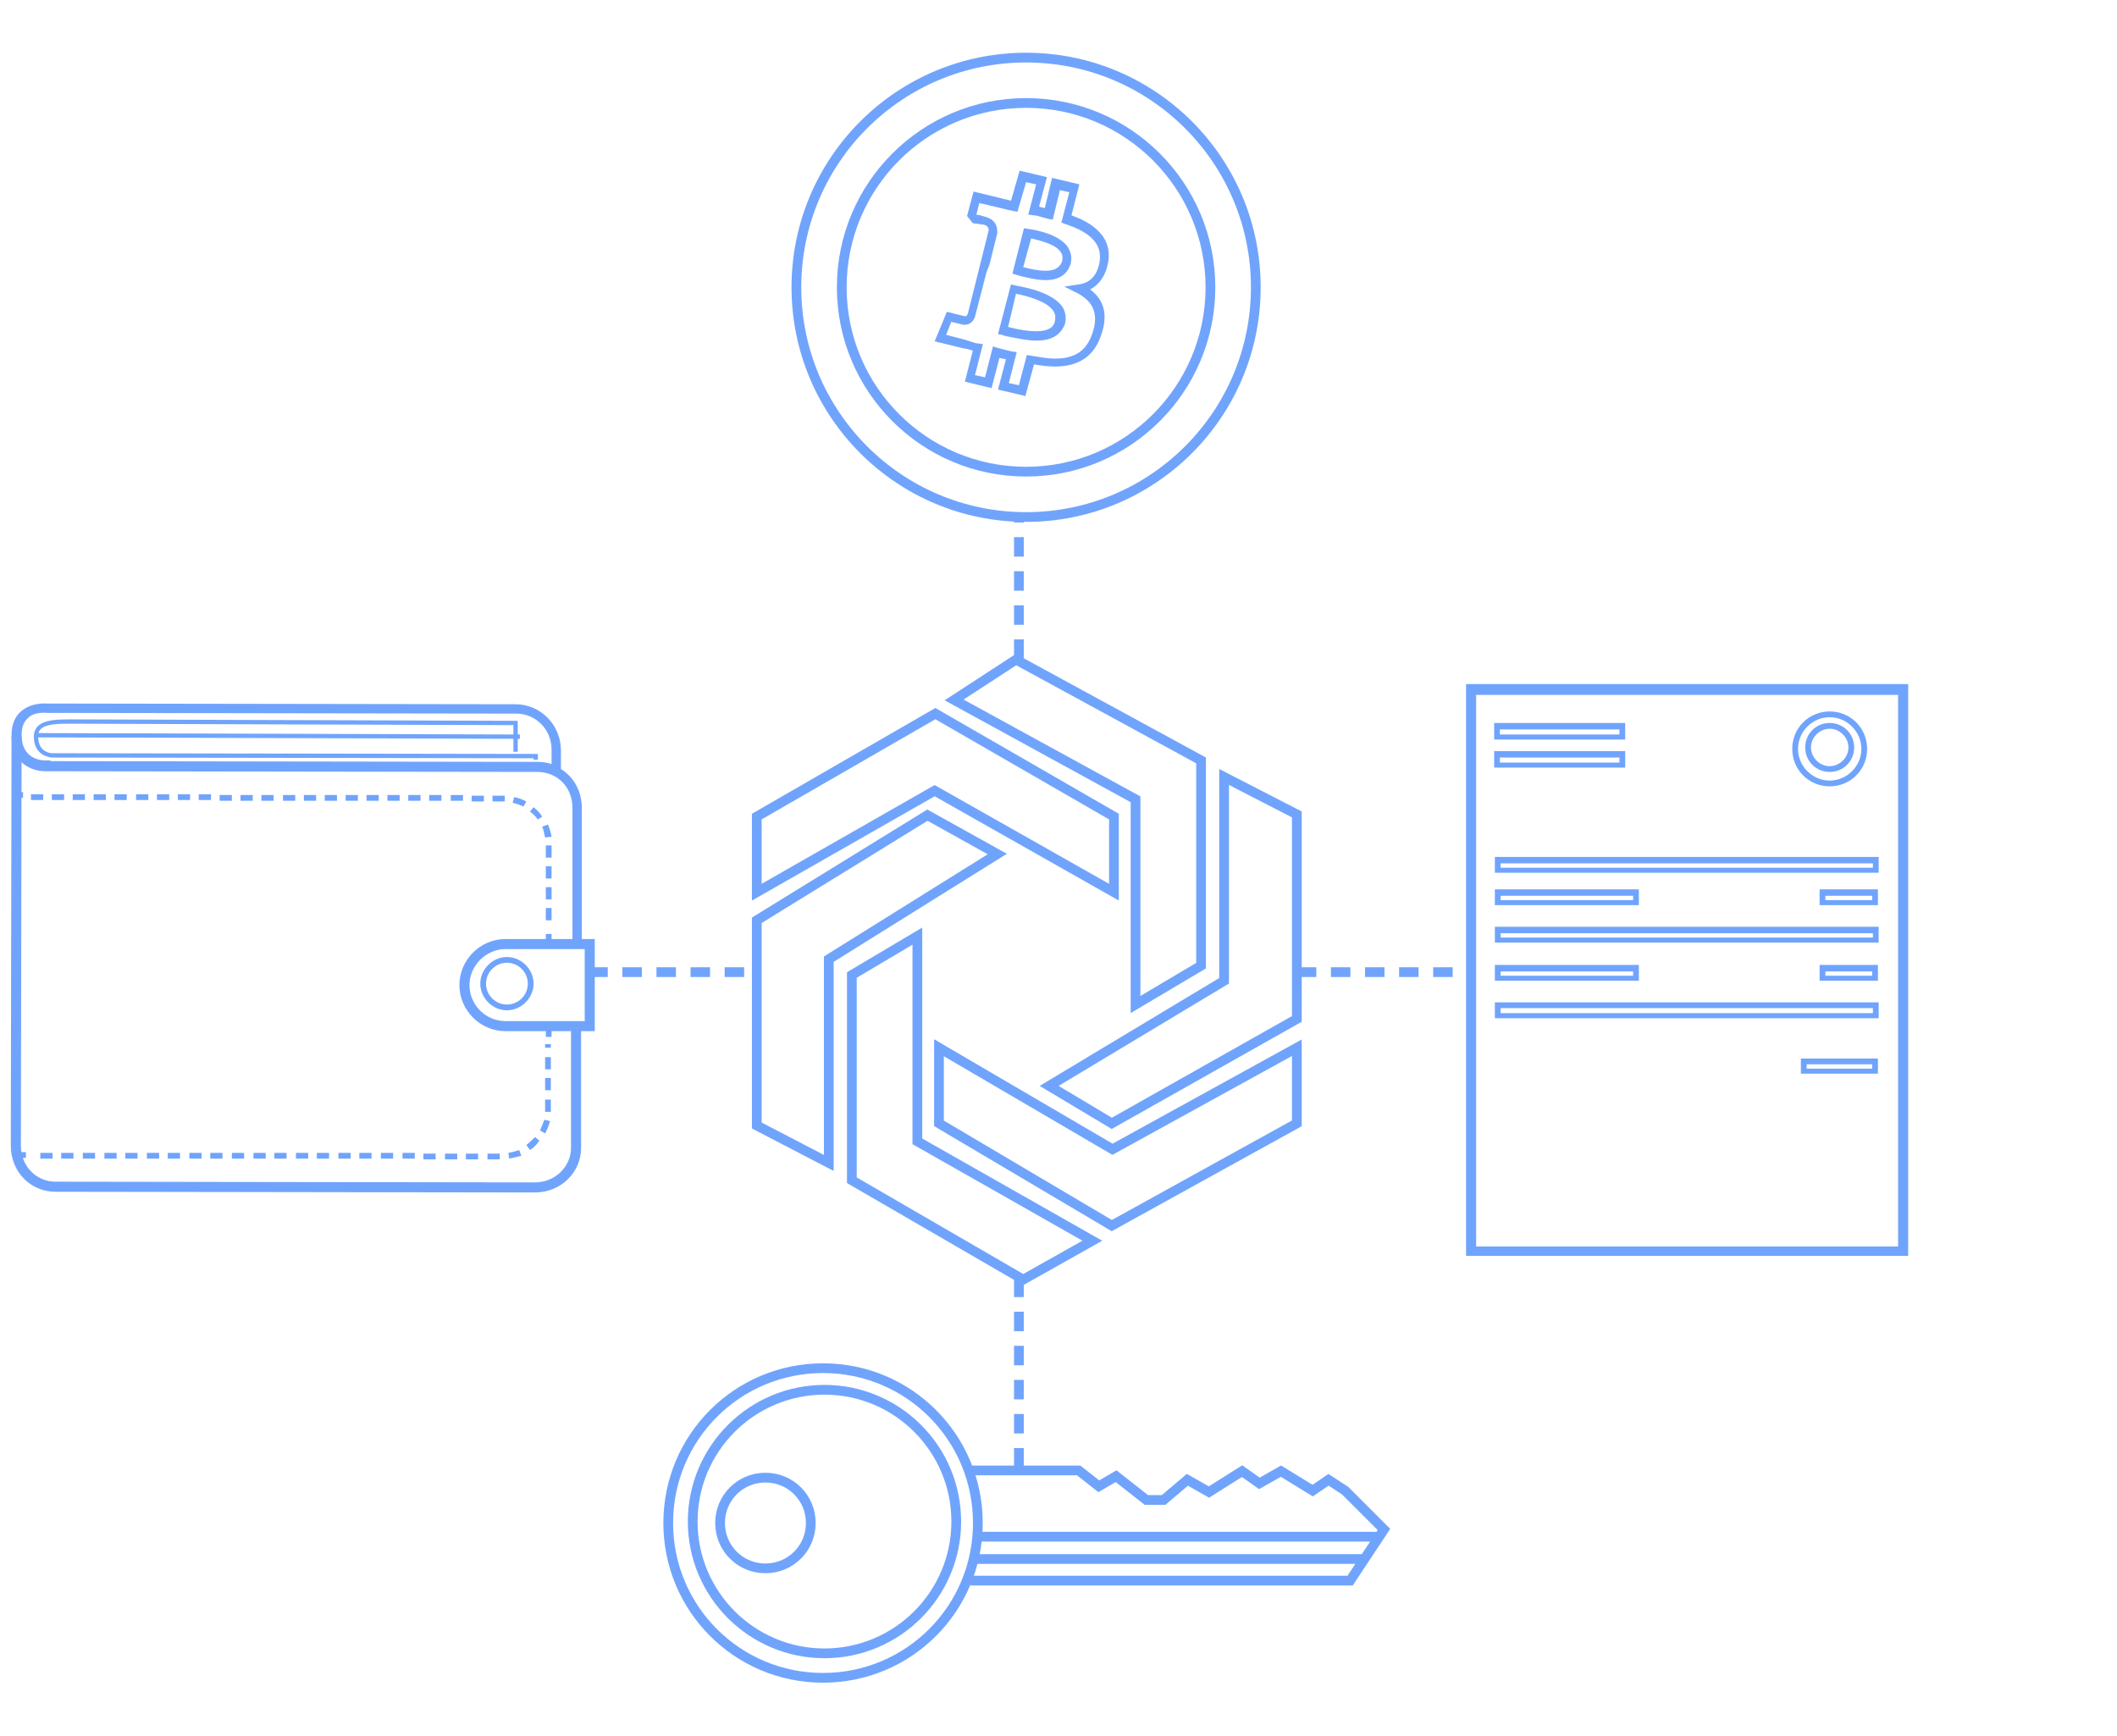
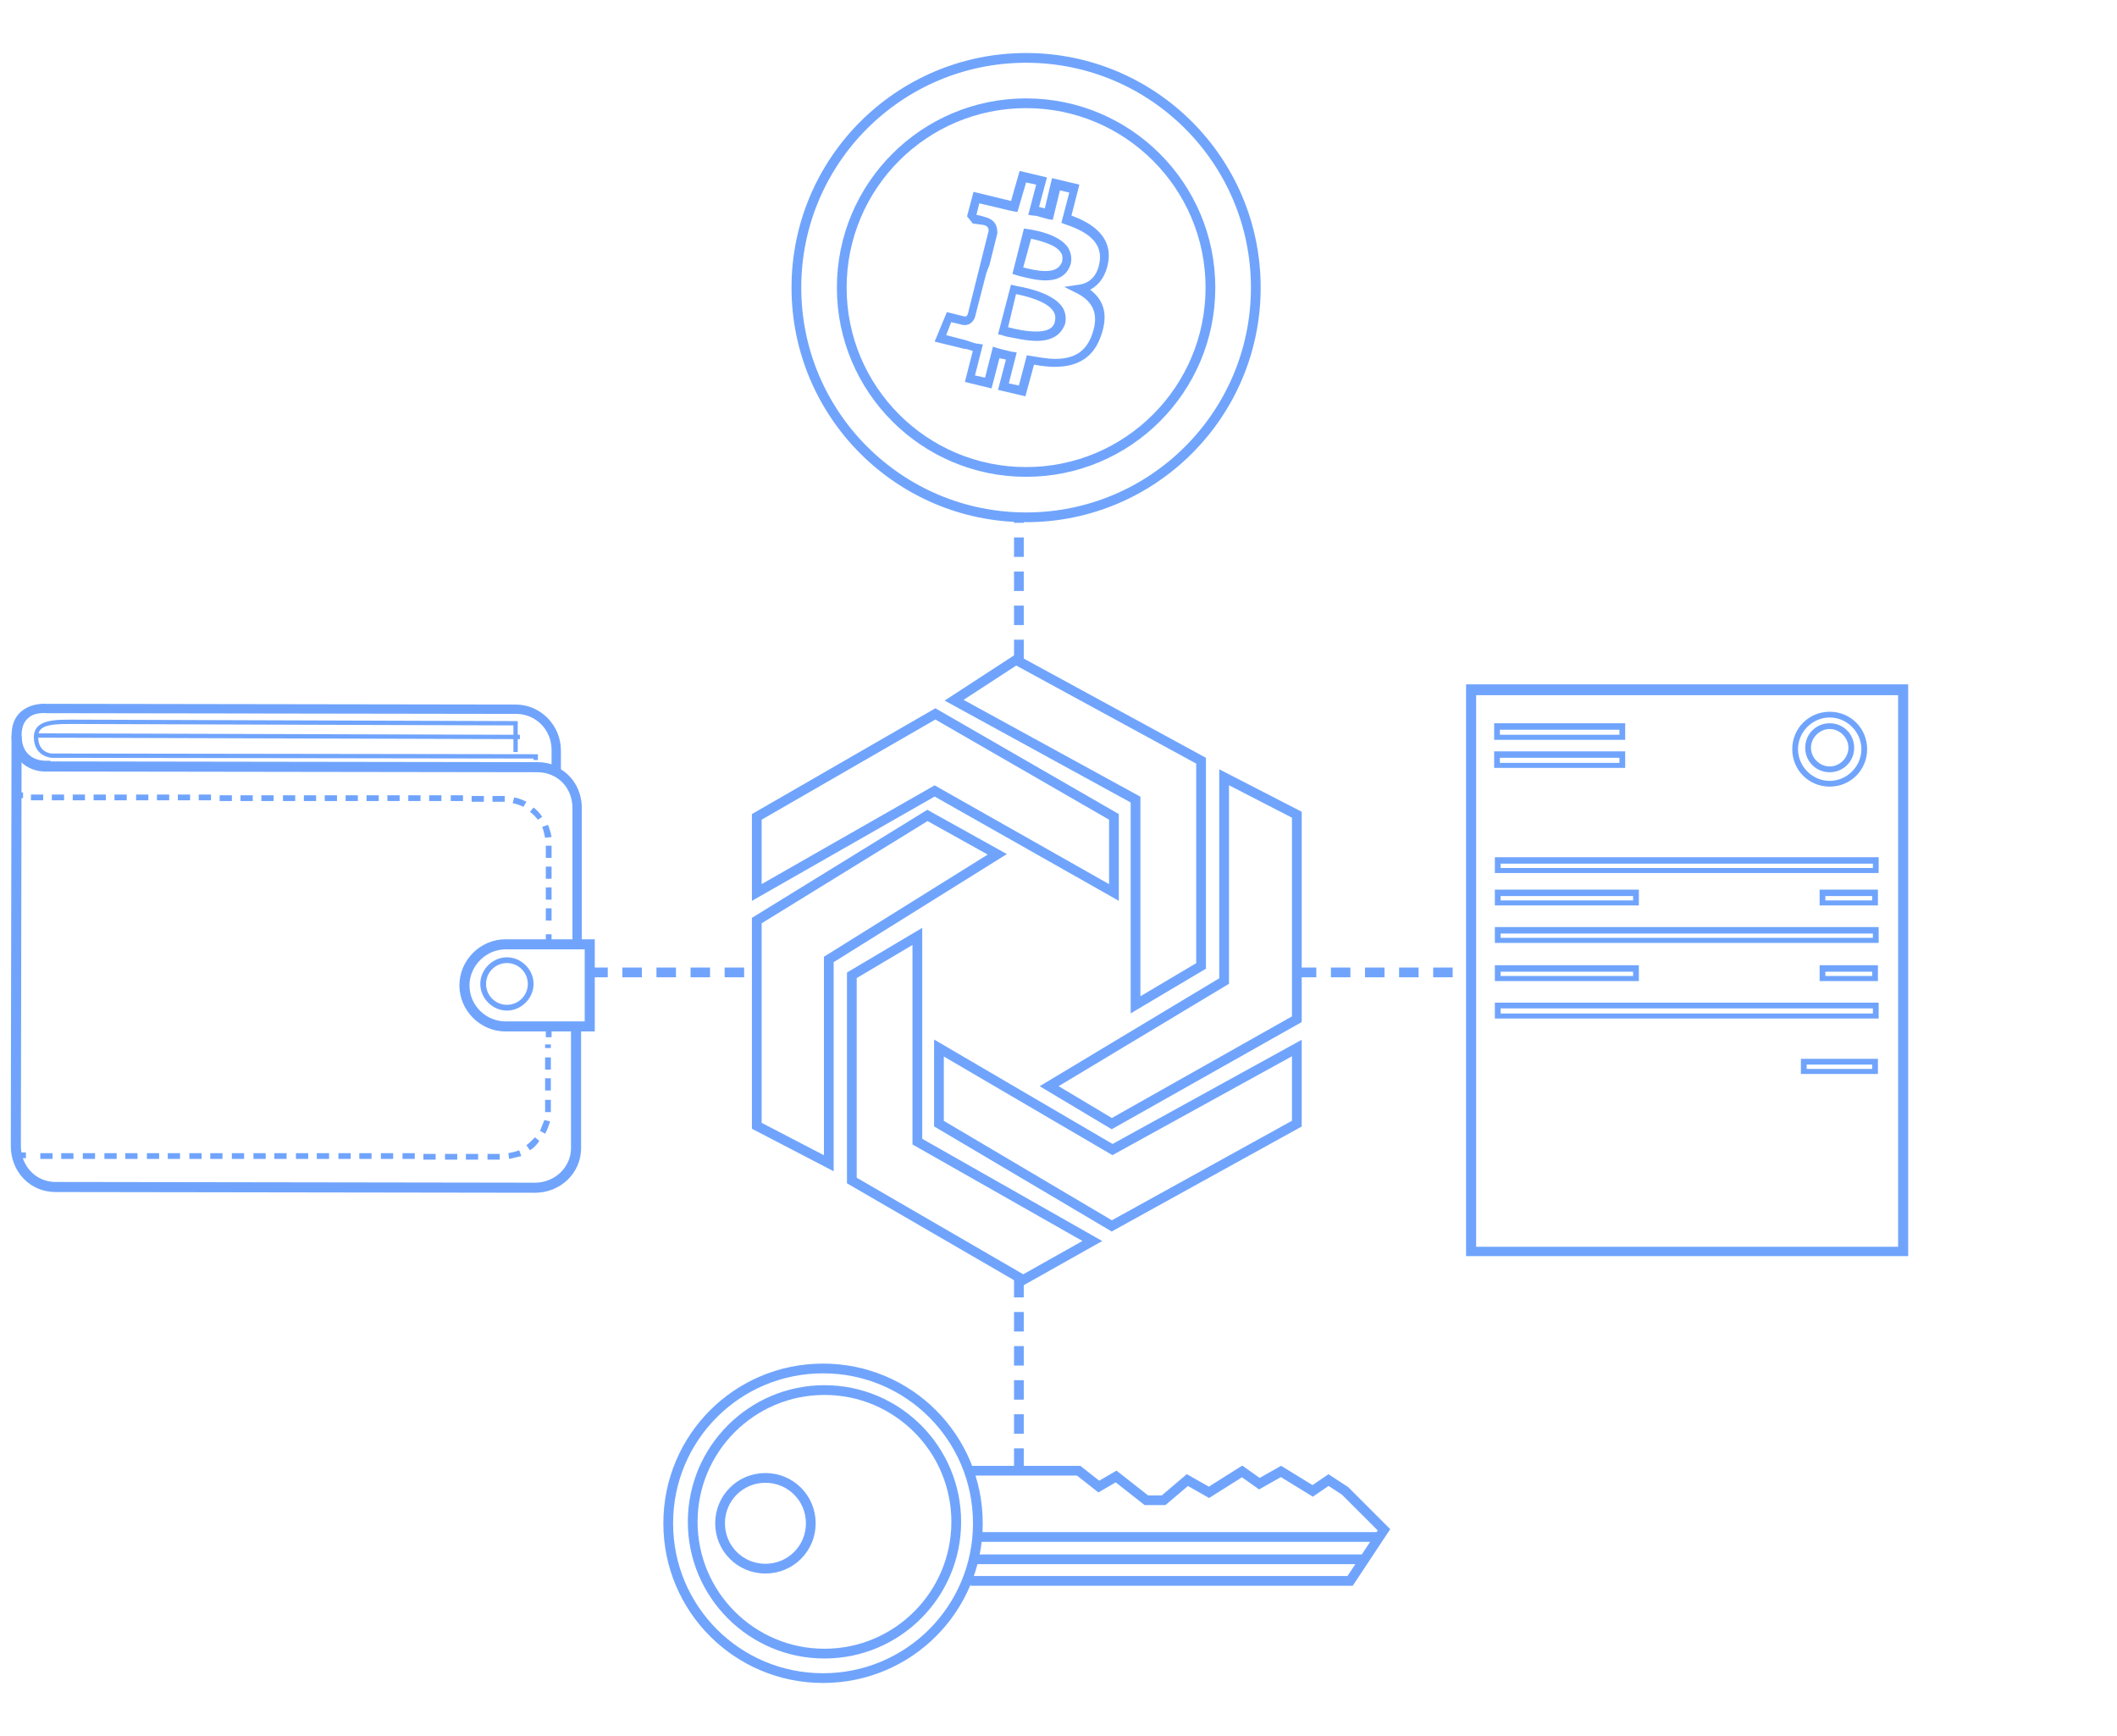
- <svg xmlns="http://www.w3.org/2000/svg" version="1.1" id="svg-solutions" x="0px" y="0px" width="294px" height="241px" viewBox="-152 180 294 241" enable-background="new -152 180 294 241" xml:space="preserve">
+ <svg xmlns="http://www.w3.org/2000/svg" version="1.1" id="svg-solutions" x="0px" y="0px" width="400px" height="328px" viewBox="-152 180 294 241" enable-background="new -152 180 294 241" xml:space="preserve">
  <g id="wallet_1_">
    <line id="line1" fill="none" stroke="#70A4FC" stroke-width="1.353" stroke-miterlimit="10" stroke-dasharray="2.705,2.029" x1="-70.3" y1="315" x2="-46.9" y2="315" />
    <g id="wallet">
      <g>
        <path fill="#70A4FC" d="M-77.7,345.6l-66.6-0.1c-3.5,0-6.2-2.8-6.2-6.4l0.1-56.9l1.4,0l-0.1,56.9c0,2.8,2.1,5,4.8,5l66.6,0.1     c2.8,0,5-2.2,5-4.8v-16.8h1.4v16.8C-71.3,342.9-74.2,345.6-77.7,345.6z" />
      </g>
      <g>
        <path fill="#70A4FC" d="M-71.1,310.7h-1.4v-18.5c0-2.9-2.1-5-4.9-5l-68.4-0.1c-1.6,0-4.6-1-4.6-4.9c0-1.5,0.4-2.6,1.3-3.4     c1.5-1.3,3.5-1.1,3.6-1.1l65.1,0.1c3.5,0,6.3,2.9,6.3,6.4v2.6c1.8,1.1,2.9,3.1,2.9,5.4V310.7z M-145,285.7l67.6,0.1     c0.7,0,1.4,0.1,2,0.3v-2c0-2.8-2.2-5-4.9-5l-65.2-0.1c-0.1,0-1.7-0.2-2.6,0.7c-0.6,0.5-0.9,1.3-0.9,2.4c0,3.4,2.9,3.5,3.2,3.5     H-145z" />
      </g>
      <g>
        <g>
          <g>
            <rect x="-76.2" y="309.7" fill="#70A4FC" width="0.8" height="1.4" />
          </g>
          <g>
            <path fill="#70A4FC" d="M-75.4,307.8h-0.8v-1.7h0.8V307.8z M-75.4,304.9h-0.8v-1.7h0.8V304.9z M-75.4,302h-0.8v-1.7h0.8V302z        M-75.4,299.1h-0.8v-1.7h0.8V299.1z M-76.3,296.3c-0.1-0.5-0.2-1-0.4-1.5l0.8-0.3c0.2,0.5,0.4,1.1,0.5,1.7L-76.3,296.3z        M-77.3,293.8c-0.3-0.4-0.7-0.8-1.1-1.1l0.5-0.6c0.5,0.4,0.9,0.8,1.2,1.3L-77.3,293.8z M-79.3,292c-0.5-0.2-0.9-0.4-1.5-0.5       l0.2-0.8c0.6,0.1,1.1,0.3,1.7,0.6L-79.3,292z M-81.9,291.3c-0.1,0-0.2,0-0.3,0l-1.4,0l0-0.8l1.4,0c0.1,0,0.2,0,0.3,0       L-81.9,291.3z M-84.8,291.3l-1.7,0l0-0.8l1.7,0L-84.8,291.3z M-87.7,291.2l-1.7,0l0-0.8l1.7,0L-87.7,291.2z M-90.7,291.2       l-1.7,0l0-0.8l1.7,0L-90.7,291.2z M-93.6,291.2l-1.7,0l0-0.8l1.7,0L-93.6,291.2z M-96.5,291.2l-1.7,0l0-0.8l1.7,0L-96.5,291.2z        M-99.4,291.2l-1.7,0l0-0.8l1.7,0L-99.4,291.2z M-102.3,291.2l-1.7,0l0-0.8l1.7,0L-102.3,291.2z M-105.2,291.2l-1.7,0l0-0.8       l1.7,0L-105.2,291.2z M-108.1,291.2l-1.7,0l0-0.8l1.7,0L-108.1,291.2z M-111,291.2l-1.7,0l0-0.8l1.7,0L-111,291.2z M-114,291.2       l-1.7,0l0-0.8l1.7,0L-114,291.2z M-116.9,291.2l-1.7,0l0-0.8l1.7,0L-116.9,291.2z M-119.8,291.2l-1.7,0l0-0.8l1.7,0       L-119.8,291.2z M-122.7,291.1l-1.7,0l0-0.8l1.7,0L-122.7,291.1z M-125.6,291.1l-1.7,0l0-0.8l1.7,0L-125.6,291.1z M-128.5,291.1       l-1.7,0l0-0.8l1.7,0L-128.5,291.1z M-131.4,291.1l-1.7,0l0-0.8l1.7,0L-131.4,291.1z M-134.4,291.1l-1.7,0l0-0.8l1.7,0       L-134.4,291.1z M-137.3,291.1l-1.7,0l0-0.8l1.7,0L-137.3,291.1z M-140.2,291.1l-1.7,0l0-0.8l1.7,0L-140.2,291.1z M-143.1,291.1       l-1.7,0l0-0.8l1.7,0L-143.1,291.1z M-146,291.1l-1.7,0l0-0.8l1.7,0L-146,291.1z" />
          </g>
          <g>
            <rect x="-150" y="290" fill="#70A4FC" width="1.2" height="0.8" />
          </g>
        </g>
      </g>
      <g>
        <g>
          <g>
            <rect x="-149.5" y="340" fill="#70A4FC" width="1.1" height="0.8" />
          </g>
          <g>
            <path fill="#70A4FC" d="M-82.6,341l-1.7,0l0-0.8l1.7,0L-82.6,341z M-85.6,341l-1.7,0l0-0.8l1.7,0L-85.6,341z M-88.5,341l-1.7,0       l0-0.8l1.7,0L-88.5,341z M-91.5,341l-1.7,0l0-0.8l1.7,0L-91.5,341z M-94.4,340.9l-1.7,0l0-0.8l1.7,0L-94.4,340.9z M-97.4,340.9       l-1.7,0l0-0.8l1.7,0L-97.4,340.9z M-100.4,340.9l-1.7,0l0-0.8l1.7,0L-100.4,340.9z M-103.3,340.9l-1.7,0l0-0.8l1.7,0       L-103.3,340.9z M-106.3,340.9l-1.7,0l0-0.8l1.7,0L-106.3,340.9z M-109.2,340.9l-1.7,0l0-0.8l1.7,0L-109.2,340.9z M-112.2,340.9       l-1.7,0l0-0.8l1.7,0L-112.2,340.9z M-115.1,340.9l-1.7,0l0-0.8l1.7,0L-115.1,340.9z M-118.1,340.9l-1.7,0l0-0.8l1.7,0       L-118.1,340.9z M-121.1,340.9l-1.7,0l0-0.8l1.7,0L-121.1,340.9z M-124,340.9l-1.7,0l0-0.8l1.7,0L-124,340.9z M-127,340.9       l-1.7,0l0-0.8l1.7,0L-127,340.9z M-81.3,340.9l-0.1-0.8c0.5-0.1,1-0.2,1.5-0.4l0.3,0.8C-80.1,340.6-80.7,340.8-81.3,340.9z        M-129.9,340.9l-1.7,0l0-0.8l1.7,0L-129.9,340.9z M-132.9,340.9l-1.7,0l0-0.8l1.7,0L-132.9,340.9z M-135.8,340.9l-1.7,0l0-0.8       l1.7,0L-135.8,340.9z M-138.8,340.9l-1.7,0l0-0.8l1.7,0L-138.8,340.9z M-141.8,340.9l-1.7,0l0-0.8l1.7,0L-141.8,340.9z        M-144.7,340.9l-1.7,0l0-0.8l1.7,0L-144.7,340.9z M-78.4,339.7l-0.5-0.7c0.4-0.3,0.8-0.7,1.2-1.1l0.6,0.5       C-77.5,339-77.9,339.4-78.4,339.7z M-76.3,337.4l-0.7-0.4c0.2-0.5,0.4-1,0.6-1.5l0.8,0.2C-75.8,336.3-76,336.9-76.3,337.4z        M-75.5,334.4l-0.8,0c0-0.1,0-0.2,0-0.3v-1.4h0.8v1.4C-75.5,334.2-75.5,334.3-75.5,334.4z M-75.5,331.4h-0.8v-1.7h0.8V331.4z        M-75.5,328.5h-0.8v-1.7h0.8V328.5z M-75.5,325.5h-0.8V325h0.8V325.5z" />
          </g>
          <g>
            <rect x="-76.2" y="322.8" fill="#70A4FC" width="0.8" height="1.2" />
          </g>
        </g>
      </g>
      <g>
        <path fill="#70A4FC" d="M-69.4,323.2h-12.4c-3.5,0-6.4-2.9-6.4-6.4c0-3.5,2.9-6.4,6.4-6.4h12.4V323.2z M-81.8,311.8     c-2.7,0-5,2.3-5,5c0,2.8,2.3,5,5,5h11v-10H-81.8z" />
      </g>
      <g>
        <path fill="#70A4FC" d="M-81.6,320.3c-2,0-3.7-1.7-3.7-3.7s1.7-3.7,3.7-3.7c2,0,3.7,1.7,3.7,3.7S-79.6,320.3-81.6,320.3z      M-81.6,313.7c-1.6,0-2.9,1.3-2.9,2.9s1.3,2.9,2.9,2.9c1.6,0,2.9-1.3,2.9-2.9S-80,313.7-81.6,313.7z" />
      </g>
      <g>
        <path fill="#70A4FC" d="M-77.3,285.5h-0.6v-0.2l-66.9-0.1c0,0-2.5-0.1-2.5-2.9c0-0.6,0.2-1.1,0.6-1.5c1-0.9,2.9-0.9,4.5-0.9     c0.2,0,0.4,0,0.6,0c2.2,0,60.6,0.2,61.2,0.2l0.3,0v4.3h-0.6v-3.7c-4.6,0-58.8-0.2-60.9-0.2c-0.2,0-0.4,0-0.6,0     c-1.5,0-3.3,0-4.1,0.7c-0.3,0.3-0.4,0.6-0.4,1.1c0,2.2,1.8,2.3,1.9,2.3l67.5,0.1V285.5z" />
      </g>
      <g>
        <rect x="-147" y="281.9" transform="matrix(1 2.979075e-03 -2.979075e-03 1 0.8403 0.3391)" fill="#70A4FC" width="67.2" height="0.6" />
      </g>
    </g>
  </g>
  <g id="invoice_1_">
    <line id="line2" fill="none" stroke="#70A4FC" stroke-width="1.353" stroke-miterlimit="10" stroke-dasharray="2.705,2.029" x1="28.1" y1="315" x2="52.1" y2="315" />
    <path id="invoice" fill="#70A4FC" d="M113,354.4H51.6v-79.4H113V354.4z M53,353.1h58.6v-76.6H53V353.1z M73.7,282.7H55.5v-2.3h18.2   V282.7z M56.3,282h16.6v-0.7H56.3V282z M73.7,286.6H55.5v-2.3h18.2V286.6z M56.3,285.9h16.6v-0.7H56.3V285.9z M102.1,289.2   c-2.9,0-5.2-2.3-5.2-5.2s2.3-5.2,5.2-5.2c2.9,0,5.2,2.3,5.2,5.2S105,289.2,102.1,289.2z M102.1,279.6c-2.4,0-4.4,2-4.4,4.4   s2,4.4,4.4,4.4s4.4-2,4.4-4.4S104.5,279.6,102.1,279.6z M102.1,287.2c-1.9,0-3.4-1.5-3.4-3.4s1.5-3.4,3.4-3.4s3.4,1.5,3.4,3.4   S104,287.2,102.1,287.2z M102.1,281.2c-1.4,0-2.6,1.2-2.6,2.6s1.2,2.6,2.6,2.6s2.6-1.2,2.6-2.6S103.5,281.2,102.1,281.2z    M108.9,301.2H55.6v-2.2h53.3V301.2z M56.4,300.5h51.7v-0.6H56.4V300.5z M75.6,305.7h-20v-2.2h20V305.7z M56.4,305h18.4v-0.6H56.4   V305z M75.6,316.2h-20v-2.2h20V316.2z M56.4,315.5h18.4v-0.6H56.4V315.5z M108.8,305.7h-8.1v-2.2h8.1V305.7z M101.5,305h6.5v-0.6   h-6.5V305z M108.8,316.2h-8.1v-2.2h8.1V316.2z M101.5,315.5h6.5v-0.6h-6.5V315.5z M108.8,329.1H98.1V327h10.7V329.1z M98.9,328.4   h9.1v-0.6h-9.1V328.4z M108.9,310.9H55.6v-2.2h53.3V310.9z M56.4,310.2h51.7v-0.6H56.4V310.2z M108.9,321.4H55.6v-2.2h53.3V321.4z    M56.4,320.7h51.7V320H56.4V320.7z" />
  </g>
  <g id="key_1_">
    <line id="line3" fill="none" stroke="#70A4FC" stroke-width="1.353" stroke-miterlimit="10" stroke-dasharray="2.705,2.029" x1="-10.5" y1="383.8" x2="-10.5" y2="357.6" />
    <path id="key" fill="none" stroke="#70A4FC" stroke-width="1.353" stroke-miterlimit="10" d="M-37.7,370   c11.9,0,21.5,9.6,21.5,21.5S-25.8,413-37.7,413s-21.5-9.6-21.5-21.5S-49.6,370-37.7,370z M-37.5,373c10.1,0,18.3,8.2,18.3,18.3   s-8.2,18.3-18.3,18.3s-18.3-8.2-18.3-18.3S-47.6,373-37.5,373z M-45.7,385.2c3.5,0,6.3,2.8,6.3,6.3s-2.8,6.3-6.3,6.3   s-6.3-2.8-6.3-6.3S-49.2,385.2-45.7,385.2z M-17.2,399.5h52.7l4.7-7.1l-5.4-5.4l-2.3-1.5l-2.2,1.5l-4.4-2.7l-3,1.7l-2.4-1.7   l-4.6,2.9l-3-1.7l-3.3,2.8H7.2L3,385l-2.4,1.4l-2.8-2.2h-15 M-16.2,393.4h55.8 M37.6,396.5h-54.8" />
  </g>
  <g id="bitcoin_1_">
    <line id="line4" fill="none" stroke="#70A4FC" stroke-width="1.353" stroke-miterlimit="10" stroke-dasharray="2.705,2.029" x1="-10.5" y1="271.5" x2="-10.5" y2="252.1" />
    <g id="bitcoin">
      <circle fill="none" stroke="#70A4FC" stroke-width="1.353" stroke-miterlimit="10" cx="-9.5" cy="219.9" r="31.9" />
      <circle fill="none" stroke="#70A4FC" stroke-width="1.353" stroke-miterlimit="10" cx="-9.5" cy="219.9" r="25.6" />
      <g>
        <g>
          <g>
            <path fill="#70A4FC" d="M-9.6,235l-3.8-0.9l1.1-4.2c-0.3-0.1-0.6-0.1-0.9-0.2l-1.1,4.2L-18,233l1.1-4.3c-0.1,0-0.2-0.1-0.3-0.1       c-0.3-0.1-0.6-0.2-0.9-0.2l-4.1-1l1.7-4.1l2.4,0.6c0.1,0,0.2,0,0.2,0c0.2,0,0.2-0.2,0.3-0.3l2.9-11.6c0-0.4-0.2-0.7-0.7-0.8       l-1.5-0.2l-0.8-1l0.9-3.4l4.1,1c0.3,0.1,0.6,0.1,0.8,0.2c0.1,0,0.2,0,0.3,0.1l1.2-4.2l3.8,0.9l-1.1,4.1c0.1,0,0.3,0.1,0.4,0.1       c0.1,0,0.3,0.1,0.4,0.1l1-4.2l3.8,0.9l-1.1,4.3c1.9,0.7,5.8,2.4,5.1,6.5c-0.3,1.8-1.2,3.1-2.5,3.8c2,1.5,2.5,3.6,1.5,6.4       c-1,2.9-3.1,4.3-6.4,4.3c0,0,0,0,0,0c-0.9,0-1.8-0.1-2.9-0.3L-9.6,235z M-15,217.8l-1.6,6.2c-0.2,0.6-0.7,1.1-1.4,1.1       c-0.2,0-0.4,0-0.6-0.1l-1.3-0.3l-0.7,1.8l2.7,0.7c0.3,0.1,0.6,0.2,0.9,0.3c0.3,0.1,0.6,0.2,0.9,0.2l0.6,0.1l-1.1,4.3l1.4,0.3       l1.1-4.3l0.6,0.2c0.7,0.2,1.2,0.3,2,0.5l0.7,0.1l-1.1,4.3l1.4,0.3l1.1-4.2l0.6,0.1c1.3,0.2,2.3,0.4,3.3,0.4       c2.8,0,4.4-1.1,5.2-3.5c0.9-2.6,0.2-4.4-2.1-5.6l-1.8-0.9l2-0.3c1.6-0.2,2.6-1.3,2.9-3.1c0.4-2.4-1.1-4.1-4.8-5.3l-0.5-0.2       l1.1-4.2l-1.3-0.3l-1,4.1l-0.6-0.1c-0.4-0.1-0.7-0.2-1.1-0.3c-0.3-0.1-0.6-0.2-1-0.2l-0.7-0.1l1.1-4.2l-1.4-0.3l-1.2,4.1       l-0.6-0.1c-0.3-0.1-0.6-0.1-0.9-0.2c-0.3-0.1-0.5-0.1-0.8-0.2l-3-0.7l-0.4,1.6c0.6,0.1,0.9,0.2,1.2,0.3l0,0       c0.8,0.2,1.7,0.7,1.7,2.1l0,0.2l-1.1,4.4 M-8,227.3c-1.5,0-3.1-0.4-4.2-0.6c-0.3-0.1-0.5-0.1-0.6-0.2l-0.6-0.1l1.8-6.9l0.9,0.2       c1.7,0.3,5.1,1.1,6.3,3c0.4,0.7,0.5,1.5,0.3,2.3C-4.5,226-5.4,227.3-8,227.3z M-12,225.4C-12,225.4-11.9,225.4-12,225.4       c1.1,0.3,2.6,0.6,3.9,0.6c2,0,2.5-0.8,2.6-1.4c0.1-0.5,0.1-0.9-0.2-1.4c-0.9-1.4-3.7-2.1-5.2-2.4L-12,225.4z M-6.8,218.9       c-1.3,0-2.8-0.4-3.6-0.6l-1-0.3l1.6-6.3l0.7,0.1c1.3,0.2,4.2,0.8,5.4,2.5c0.4,0.7,0.6,1.4,0.4,2.3       C-3.6,217.6-4.4,218.9-6.8,218.9z M-9.9,217.1c0.8,0.2,2,0.5,3.1,0.5c1.7,0,2.1-0.8,2.3-1.3c0.1-0.5,0.1-0.9-0.2-1.3       c-0.7-1.1-2.9-1.6-4.1-1.9L-9.9,217.1z" />
          </g>
        </g>
      </g>
    </g>
  </g>
  <path id="logo" fill="none" stroke="#70A4FC" stroke-width="1.353" stroke-miterlimit="10" d="M-21.6,336l24,14.2L28.1,336v-10.5  L2.5,339.6l-24.1-14.1V336z M2.4,336l25.7-14.5v-28.4L18,287.9v28.3l-24.3,14.6L2.4,336z M-33.7,315.4v28.5l23.8,13.8l9.6-5.4  l-24.3-13.8v-28.5L-33.7,315.4z M2.7,293.4l-24.8-14.3l-24.8,14.3v10.5l24.7-14.1l24.9,14.1V293.4z M-23.2,293.2l-23.7,14.6v28.5  l10,5.2v-28.3l23.4-14.6L-23.2,293.2z M14.8,314.1v-28.5l-25.7-14l-8.6,5.6L5.7,291v28.5L14.8,314.1z" />
</svg>
